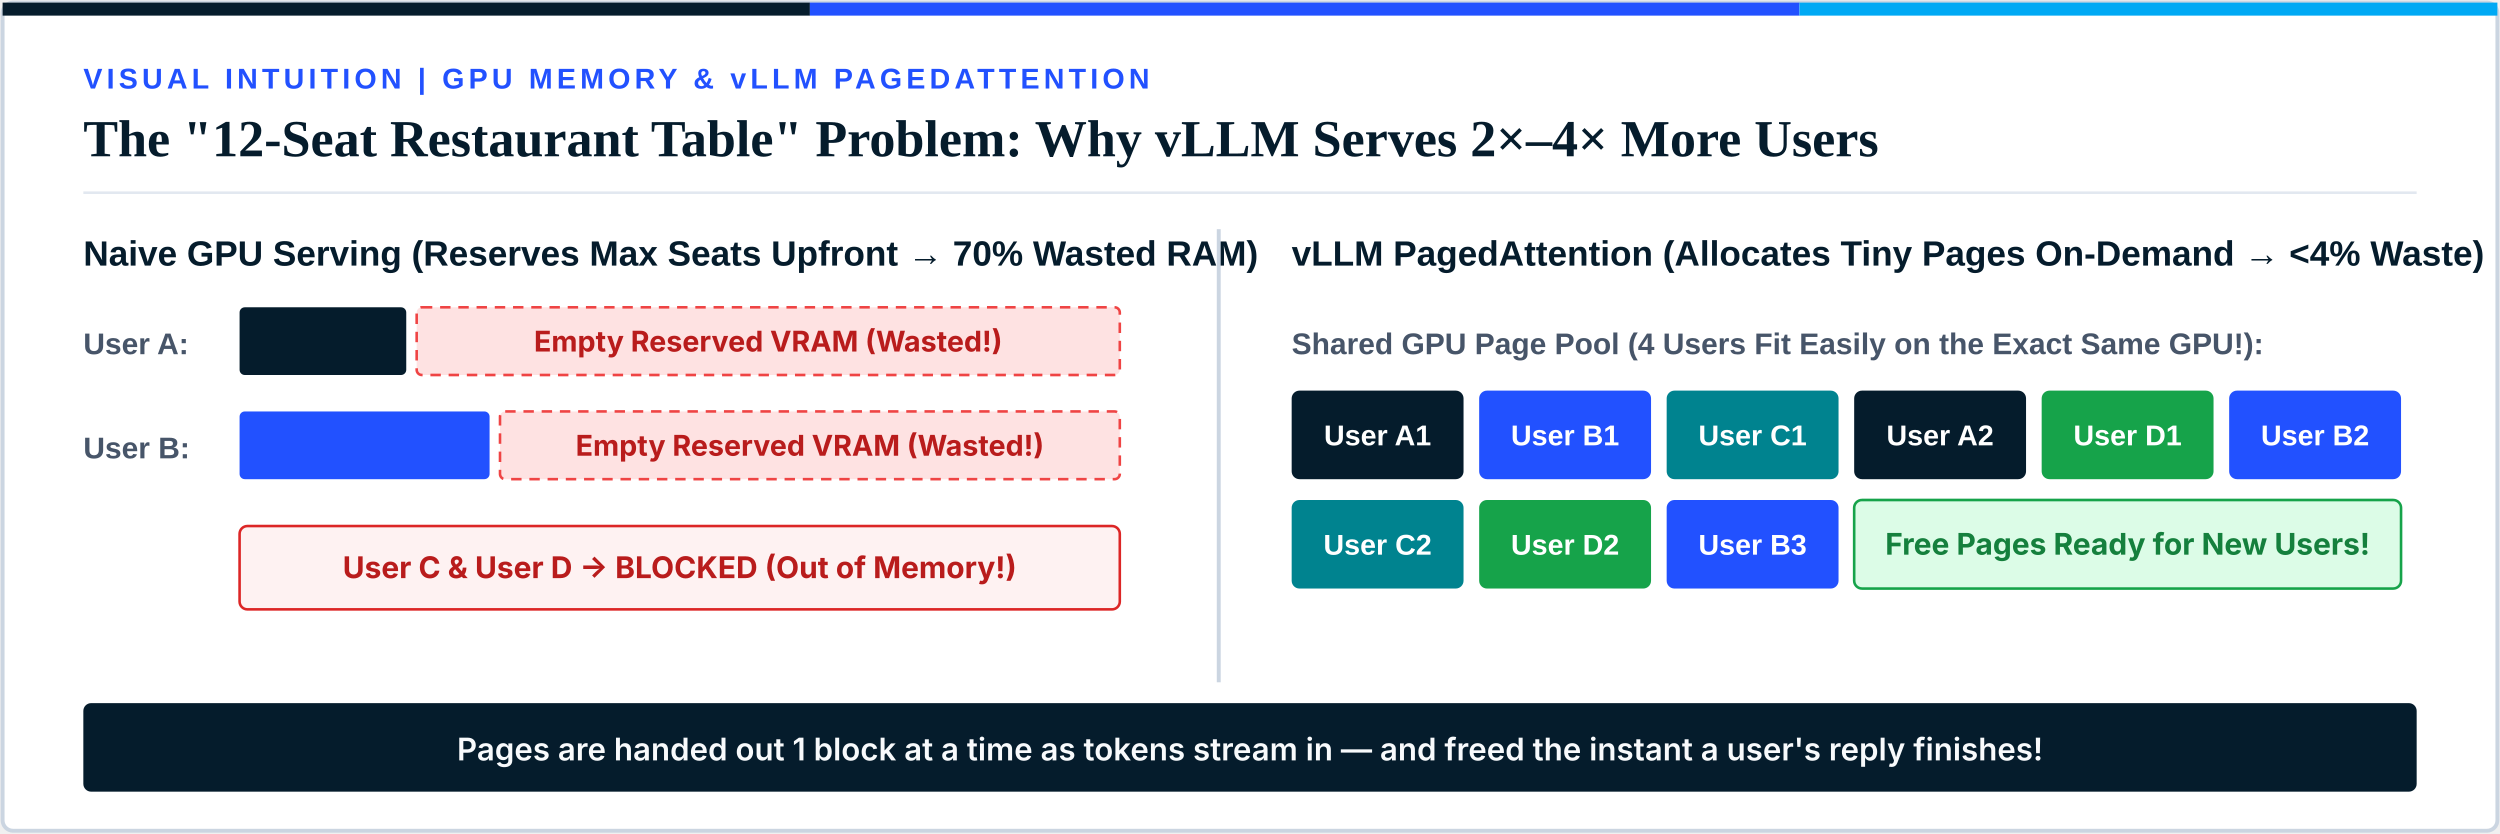
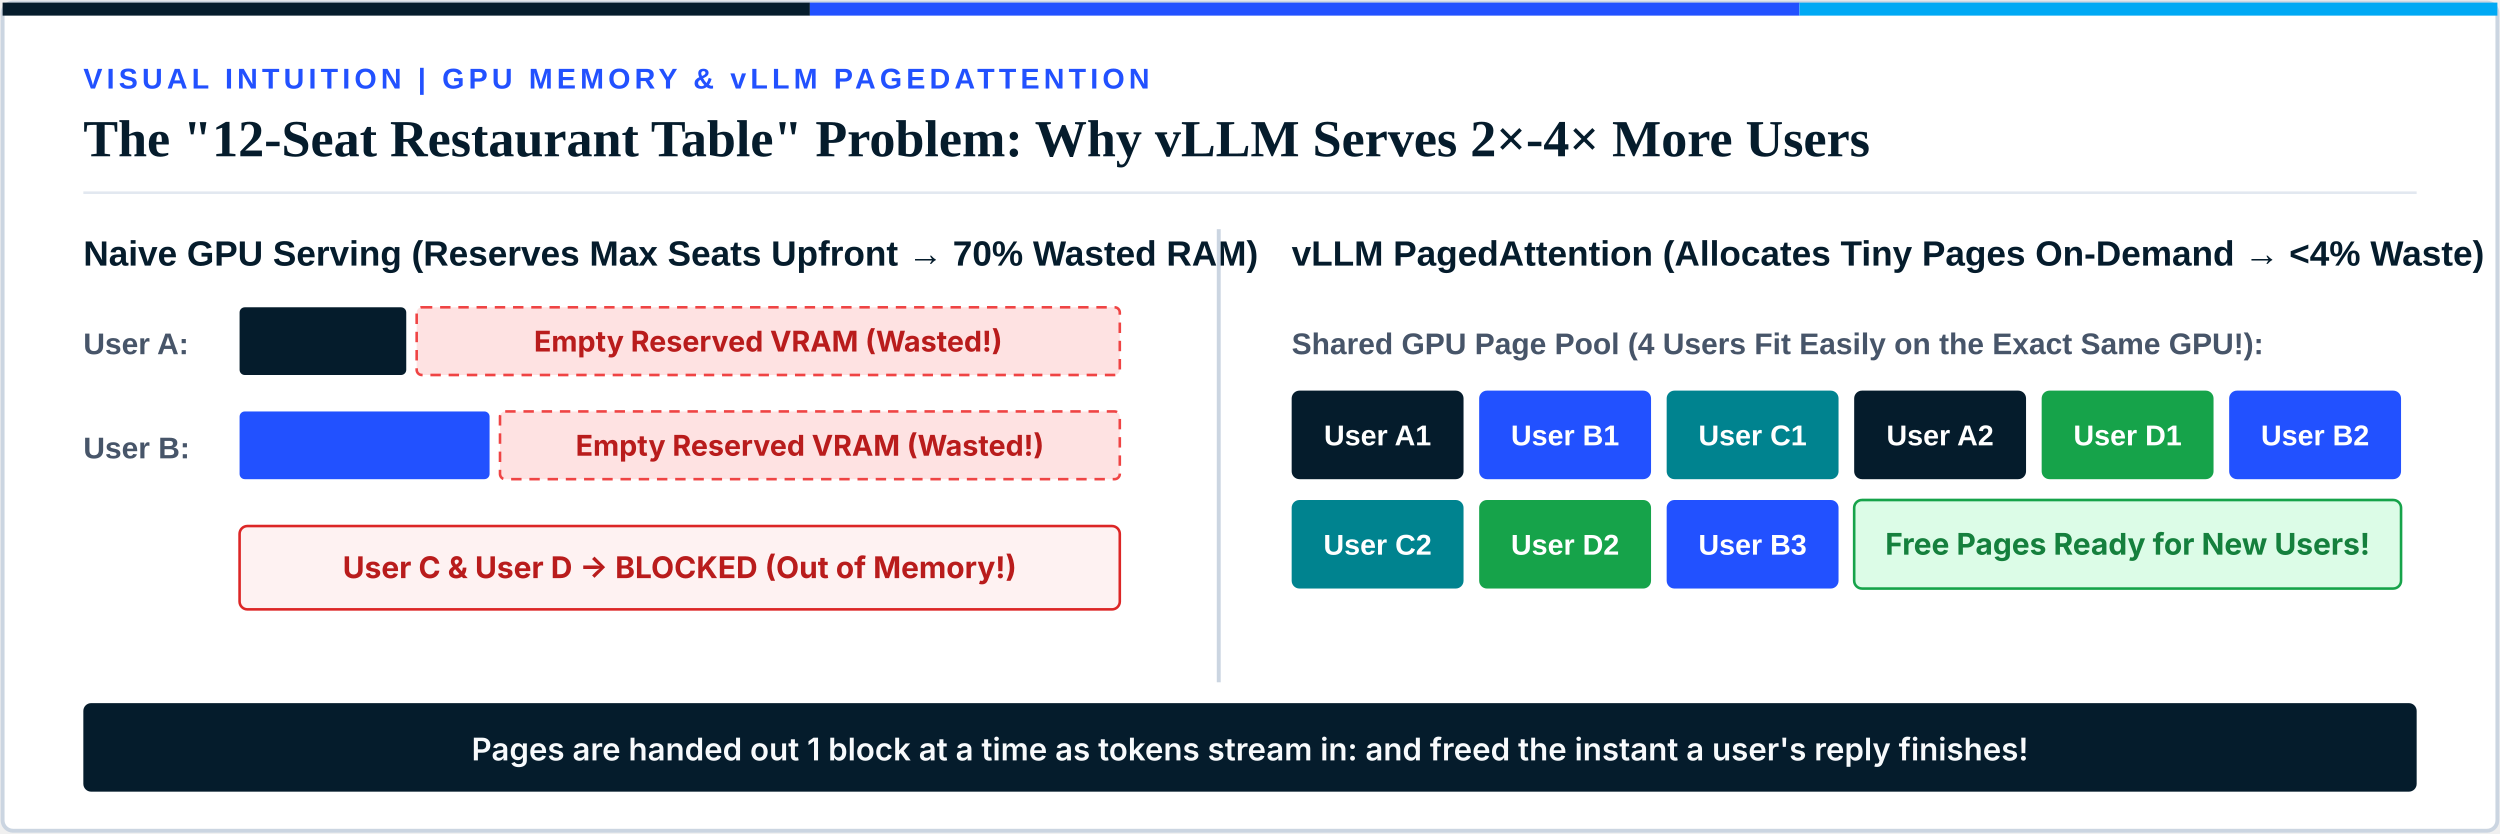
<svg xmlns="http://www.w3.org/2000/svg" viewBox="0 0 960 320" width="100%" height="auto" role="img" aria-label="Animated comparison of Traditional GPU KV-Cache Memory Waste vs vLLM PagedAttention">
  <style>
    .bg { fill: #FFFFFF; stroke: #CBD5E1; stroke-width: 1.5; }
    .kicker { font: 700 11px -apple-system, 'Segoe UI', Arial, sans-serif; fill: #2251FF; letter-spacing: 1.6px; }
    .title { font: 700 20px Georgia, 'Times New Roman', serif; fill: #051C2C; }
    .panel-title { font: 700 13.5px -apple-system, 'Segoe UI', Arial, sans-serif; fill: #051C2C; }
    .small { font: 600 11.5px -apple-system, 'Segoe UI', Arial, sans-serif; fill: #475569; }
    .page-txt { font: 700 11px -apple-system, 'Segoe UI', Arial, sans-serif; fill: #FFFFFF; }

    @keyframes pageAppear1 { 0%, 15% { opacity: 0.15; } 25%, 90% { opacity: 1; } 100% { opacity: 0.15; } }
    @keyframes pageAppear2 { 0%, 35% { opacity: 0.15; } 45%, 90% { opacity: 1; } 100% { opacity: 0.15; } }
    @keyframes pageAppear3 { 0%, 55% { opacity: 0.15; } 65%, 90% { opacity: 1; } 100% { opacity: 0.15; } }

    .p1 { animation: pageAppear1 4.5s infinite; }
    .p2 { animation: pageAppear2 4.5s infinite; }
    .p3 { animation: pageAppear3 4.5s infinite; }

    @media (prefers-reduced-motion: reduce) {
      .p1, .p2, .p3 { animation: none; opacity: 1; }
    }
  </style>
  <rect x="1" y="1" width="958" height="318" rx="4" class="bg" />
  <rect x="1" y="1" width="310" height="5" fill="#051C2C" />
  <rect x="311" y="1" width="380" height="5" fill="#2251FF" />
  <rect x="691" y="1" width="268" height="5" fill="#00A9F4" />
  <text x="32" y="34" class="kicker">VISUAL INTUITION  |  GPU MEMORY &amp; vLLM PAGEDATTENTION</text>
-   <text x="32" y="60" class="title">The "12-Seat Restaurant Table" Problem: Why vLLM Serves 2×–4× More Users</text>
+   <text x="32" y="60" class="title">The "12-Seat Restaurant Table" Problem: Why vLLM Serves 2×-4× More Users</text>
  <line x1="32" y1="74" x2="928" y2="74" stroke="#E2E8F0" stroke-width="1" />
  <text x="32" y="102" class="panel-title">Naive GPU Serving (Reserves Max Seats Upfront → 70% Wasted RAM)</text>
  <text x="32" y="136" class="small">User A:</text>
  <rect x="92" y="118" width="64" height="26" rx="2" fill="#051C2C" />
  <rect x="160" y="118" width="270" height="26" rx="2" fill="#FEE2E2" stroke="#EF4444" stroke-dasharray="4 3" />
  <text x="295" y="135" text-anchor="middle" font-family="-apple-system, 'Segoe UI', sans-serif" font-size="11" font-weight="700" fill="#B91C1C">Empty Reserved VRAM (Wasted!)</text>
  <text x="32" y="176" class="small">User B:</text>
  <rect x="92" y="158" width="96" height="26" rx="2" fill="#2251FF" />
  <rect x="192" y="158" width="238" height="26" rx="2" fill="#FEE2E2" stroke="#EF4444" stroke-dasharray="4 3" />
  <text x="311" y="175" text-anchor="middle" font-family="-apple-system, 'Segoe UI', sans-serif" font-size="11" font-weight="700" fill="#B91C1C">Empty Reserved VRAM (Wasted!)</text>
  <rect x="92" y="202" width="338" height="32" rx="3" fill="#FEF2F2" stroke="#DC2626" />
  <text x="261" y="222" text-anchor="middle" font-family="-apple-system, 'Segoe UI', sans-serif" font-size="11.5" font-weight="700" fill="#B91C1C">User C &amp; User D → BLOCKED (Out of Memory!)</text>
  <line x1="468" y1="88" x2="468" y2="262" stroke="#CBD5E1" stroke-width="1.5" />
  <text x="496" y="102" class="panel-title">vLLM PagedAttention (Allocates Tiny Pages On-Demand → &lt;4% Waste)</text>
  <text x="496" y="136" class="small">Shared GPU Page Pool (4 Users Fit Easily on the Exact Same GPU!):</text>
  <g transform="translate(496, 150)">
    <rect x="0" y="0" width="66" height="34" rx="3" fill="#051C2C" />
    <text x="33" y="21" text-anchor="middle" class="page-txt">User A1</text>
    <rect x="72" y="0" width="66" height="34" rx="3" fill="#2251FF" />
    <text x="105" y="21" text-anchor="middle" class="page-txt">User B1</text>
    <rect x="144" y="0" width="66" height="34" rx="3" fill="#00838F" />
    <text x="177" y="21" text-anchor="middle" class="page-txt">User C1</text>
    <rect x="216" y="0" width="66" height="34" rx="3" fill="#051C2C" class="p1" />
    <text x="249" y="21" text-anchor="middle" class="page-txt p1">User A2</text>
    <rect x="288" y="0" width="66" height="34" rx="3" fill="#16A34A" class="p1" />
    <text x="321" y="21" text-anchor="middle" class="page-txt p1">User D1</text>
    <rect x="360" y="0" width="66" height="34" rx="3" fill="#2251FF" class="p2" />
    <text x="393" y="21" text-anchor="middle" class="page-txt p2">User B2</text>
    <rect x="0" y="42" width="66" height="34" rx="3" fill="#00838F" class="p2" />
    <text x="33" y="63" text-anchor="middle" class="page-txt p2">User C2</text>
    <rect x="72" y="42" width="66" height="34" rx="3" fill="#16A34A" class="p3" />
    <text x="105" y="63" text-anchor="middle" class="page-txt p3">User D2</text>
    <rect x="144" y="42" width="66" height="34" rx="3" fill="#2251FF" class="p3" />
    <text x="177" y="63" text-anchor="middle" class="page-txt p3">User B3</text>
    <rect x="216" y="42" width="210" height="34" rx="3" fill="#DCFCE7" stroke="#16A34A" />
    <text x="321" y="63" text-anchor="middle" font-family="-apple-system, 'Segoe UI', sans-serif" font-size="11.5" font-weight="700" fill="#15803D">Free Pages Ready for New Users!</text>
  </g>
  <rect x="32" y="270" width="896" height="34" rx="3" fill="#051C2C" />
-   <text x="480" y="292" text-anchor="middle" font-family="-apple-system, 'Segoe UI', sans-serif" font-size="12" font-weight="600" fill="#F8FAFC">Pages are handed out 1 block at a time as tokens stream in — and freed the instant a user's reply finishes!</text>
+   <text x="480" y="292" text-anchor="middle" font-family="-apple-system, 'Segoe UI', sans-serif" font-size="12" font-weight="600" fill="#F8FAFC">Pages are handed out 1 block at a time as tokens stream in: and freed the instant a user's reply finishes!</text>
</svg>
